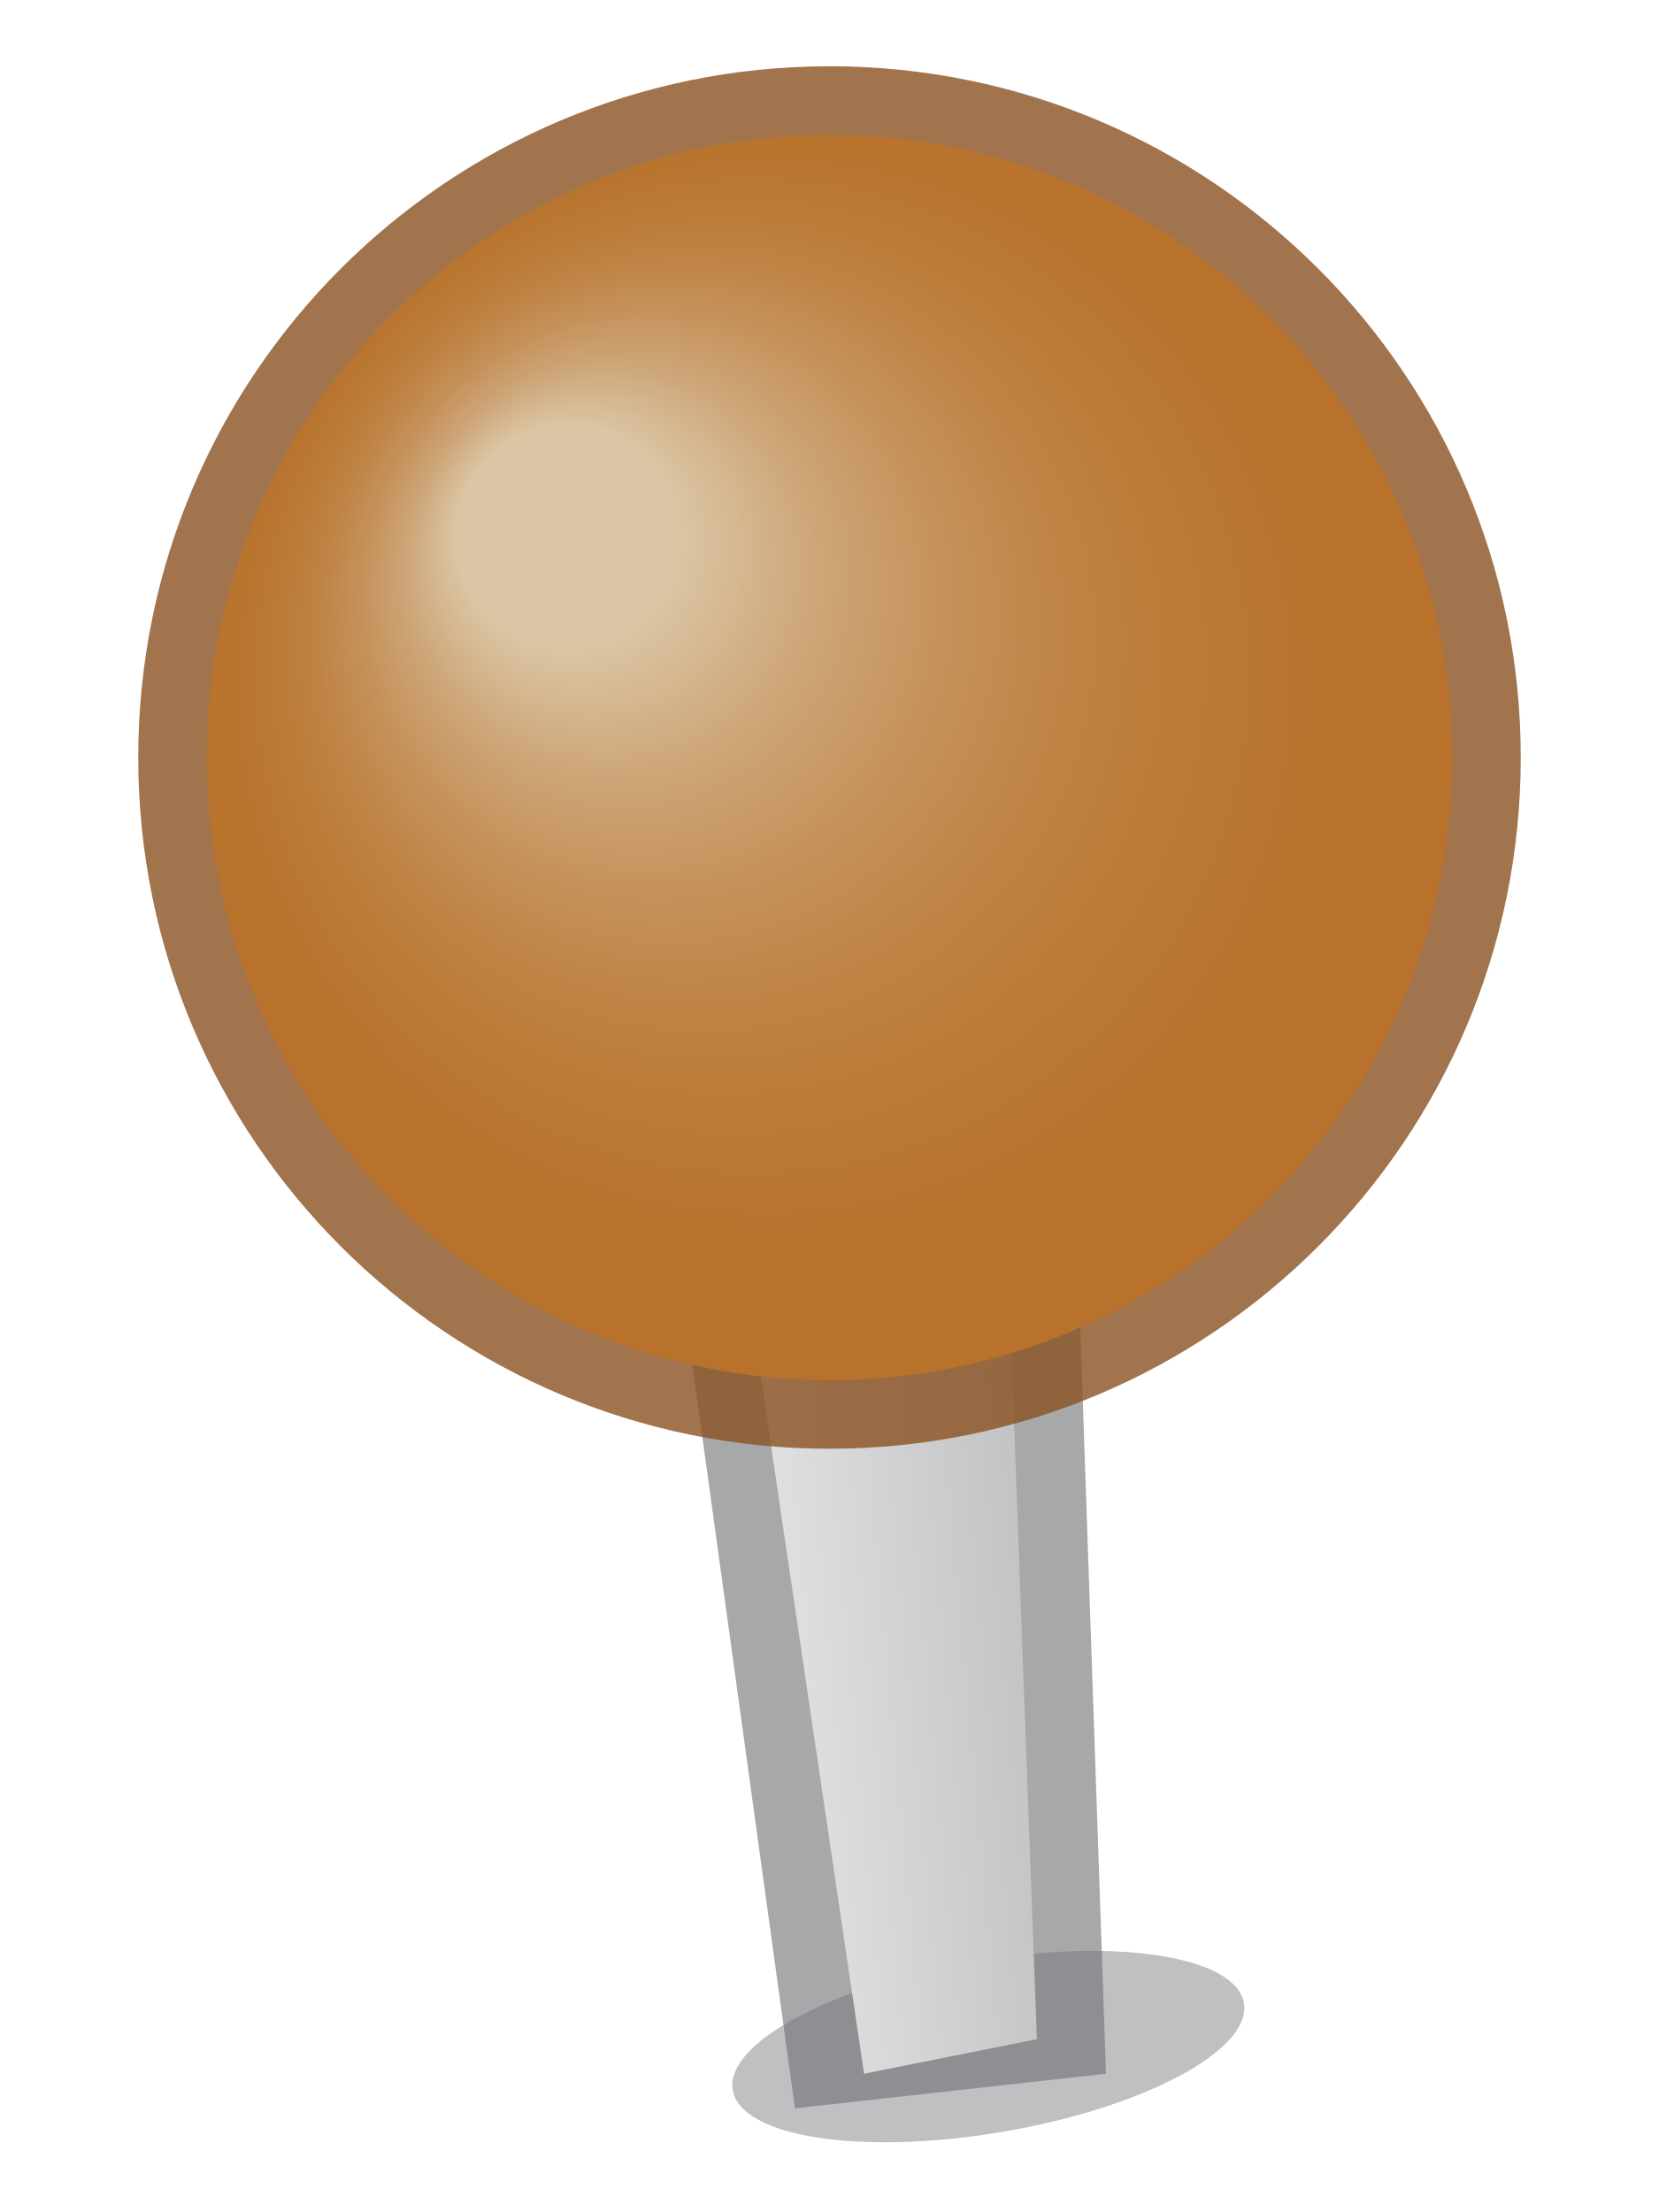
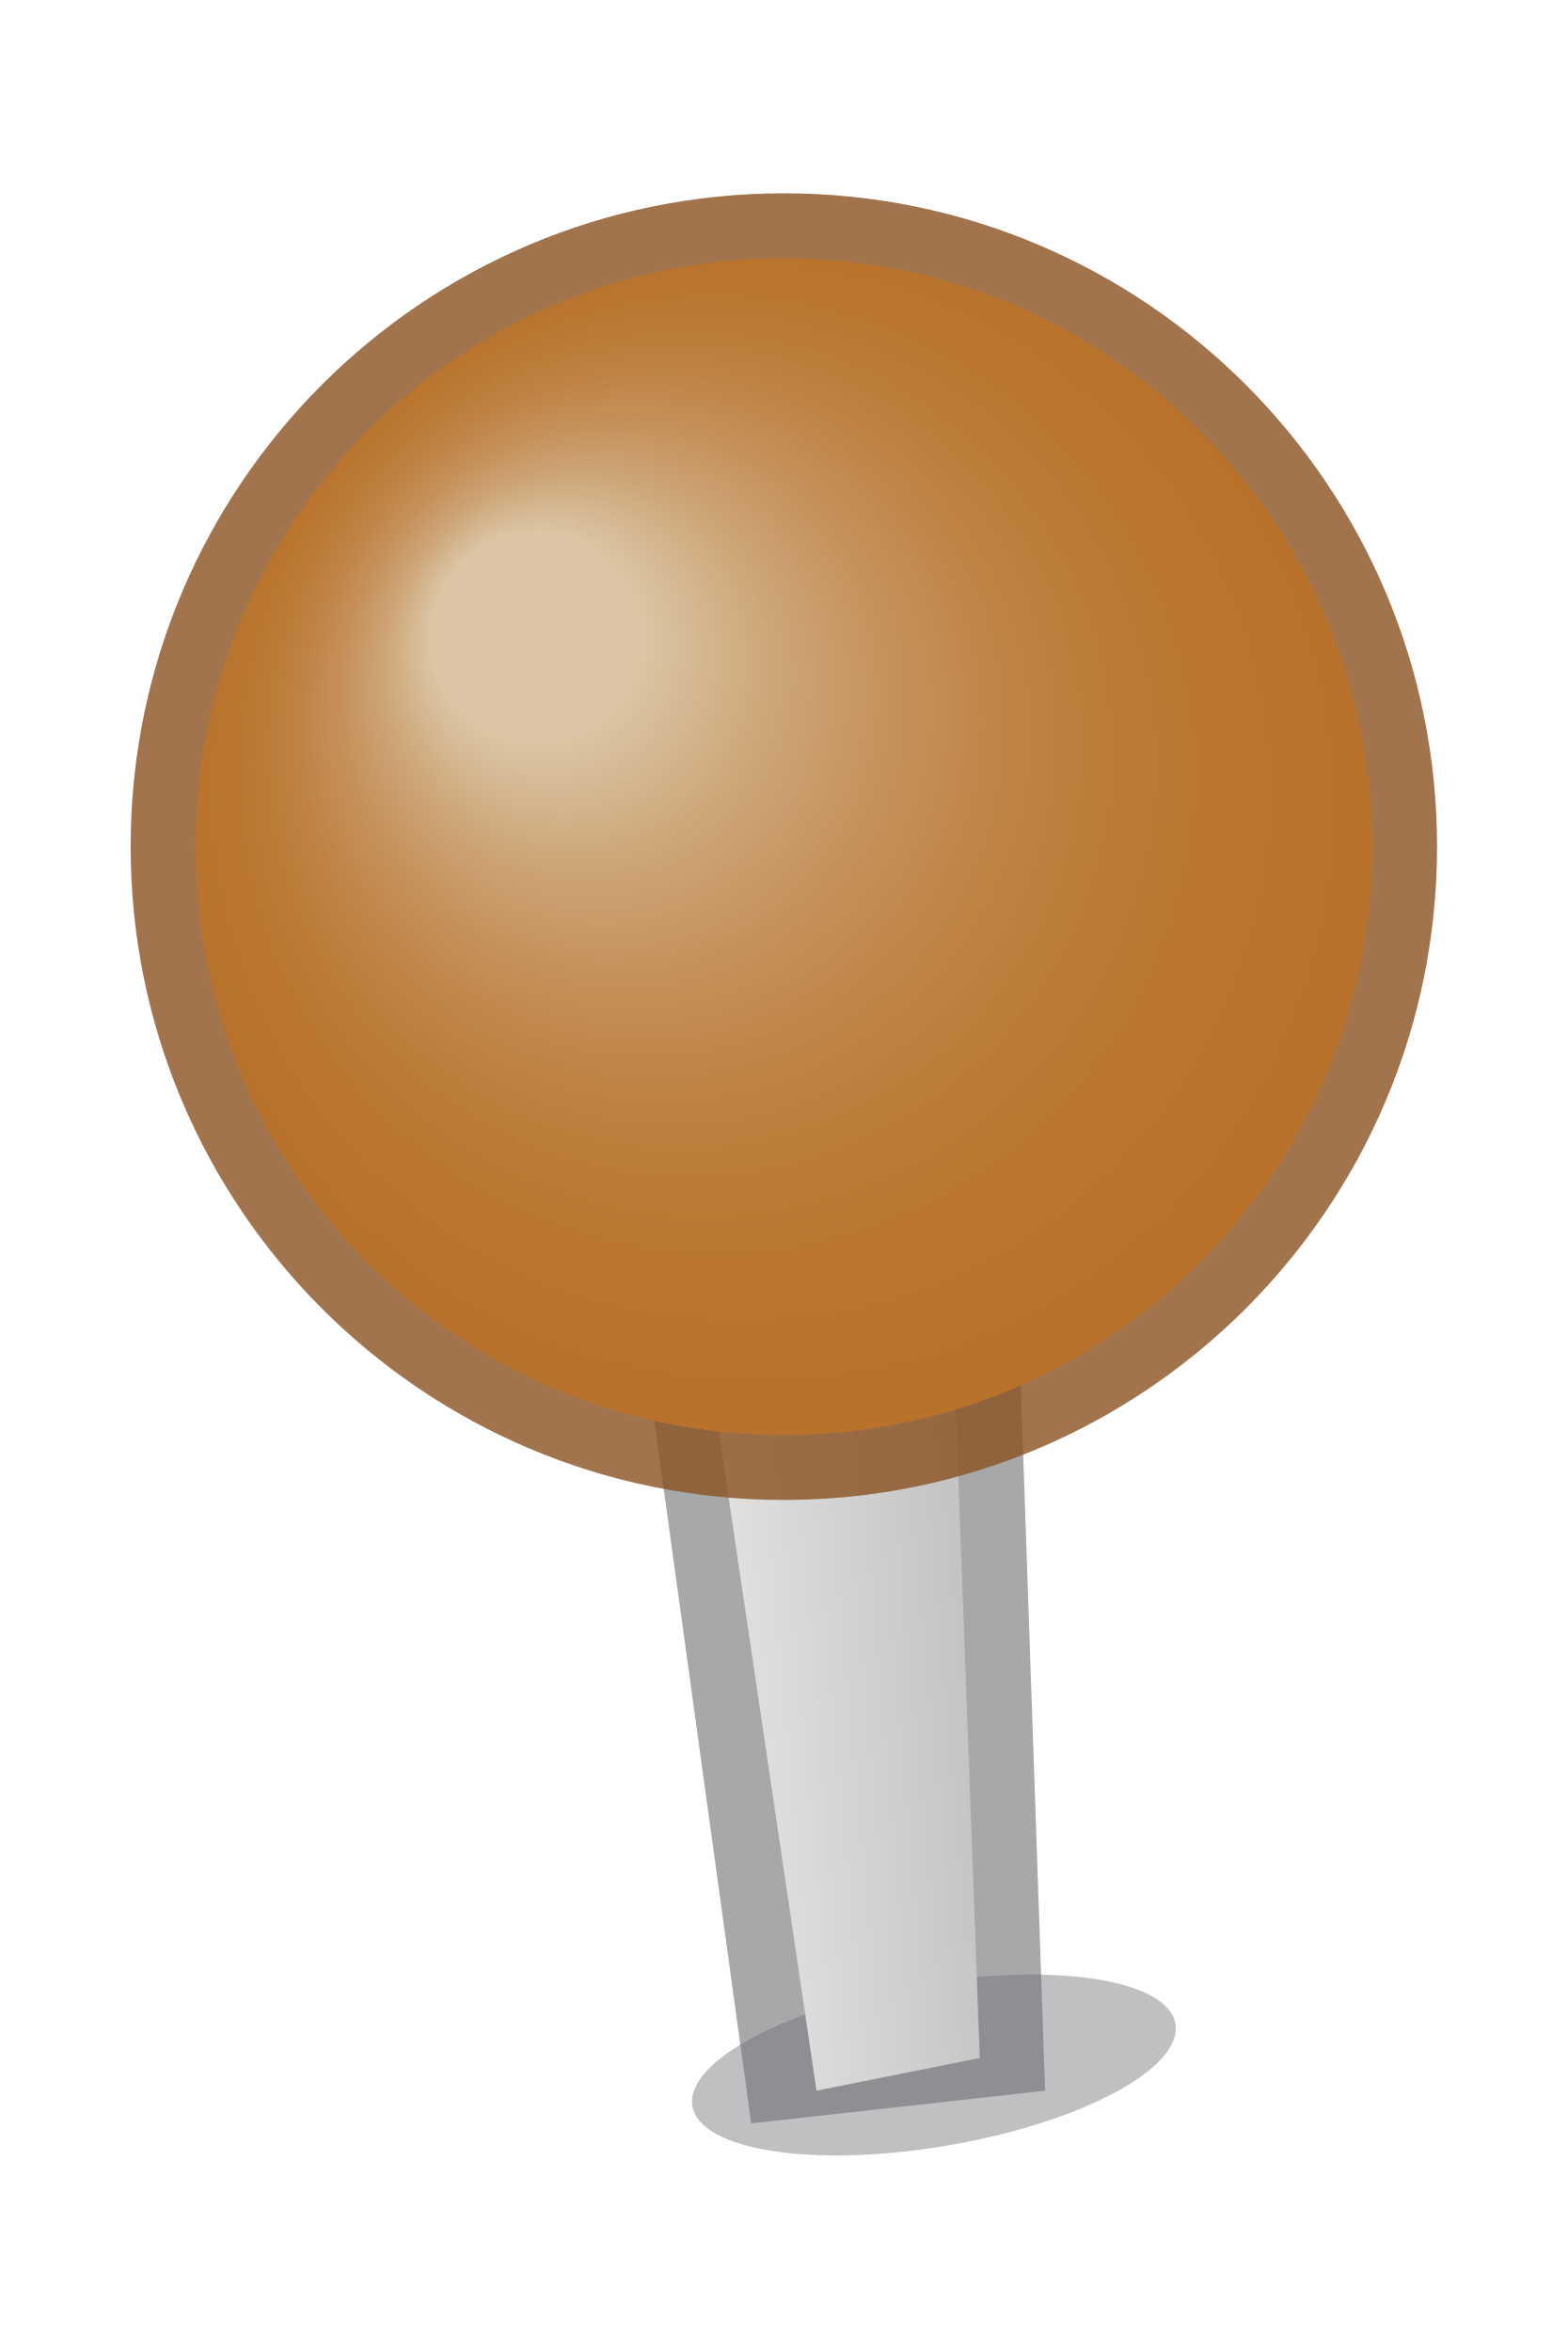
- <svg xmlns="http://www.w3.org/2000/svg" width="48" height="64">
+ <svg xmlns="http://www.w3.org/2000/svg" width="16" height="24" viewBox="0 0 48 64" enable-background="new 0 0 48 64">
  <ellipse transform="matrix(-.986 .168 -.168 -.986 66.74 112.811)" opacity=".5" fill="#808285" cx="28.595" cy="59.23" rx="7.5" ry="2.5" />
  <polygon opacity=".6" fill="#6D6E71" points="32,60 23,61 19,32 31,31" />
  <linearGradient id="a" gradientUnits="userSpaceOnUse" x1="21.132" y1="46.529" x2="29.469" y2="45.779">
    <stop offset="0" stop-color="#E6E6E6" />
    <stop offset="1" stop-color="#C4C4C4" />
  </linearGradient>
  <polygon fill="url(#a)" points="30,59 25,60 21,33 29,32" />
  <circle opacity=".8" fill="#895121" cx="24" cy="21.917" r="20" />
  <radialGradient id="b" cx="23.522" cy="20.894" r="18.015" fx="14.854" fy="14.345" gradientUnits="userSpaceOnUse">
    <stop offset=".18" stop-color="#DBC5A4" />
    <stop offset=".198" stop-color="#D9C19E" />
    <stop offset=".334" stop-color="#CDA577" />
    <stop offset=".471" stop-color="#C5915A" />
    <stop offset=".607" stop-color="#BF8344" />
    <stop offset=".741" stop-color="#BB7A36" />
    <stop offset=".873" stop-color="#B9742E" />
    <stop offset="1" stop-color="#B8722C" />
  </radialGradient>
  <circle fill="url(#b)" cx="24" cy="21.917" r="18.015" />
</svg>
